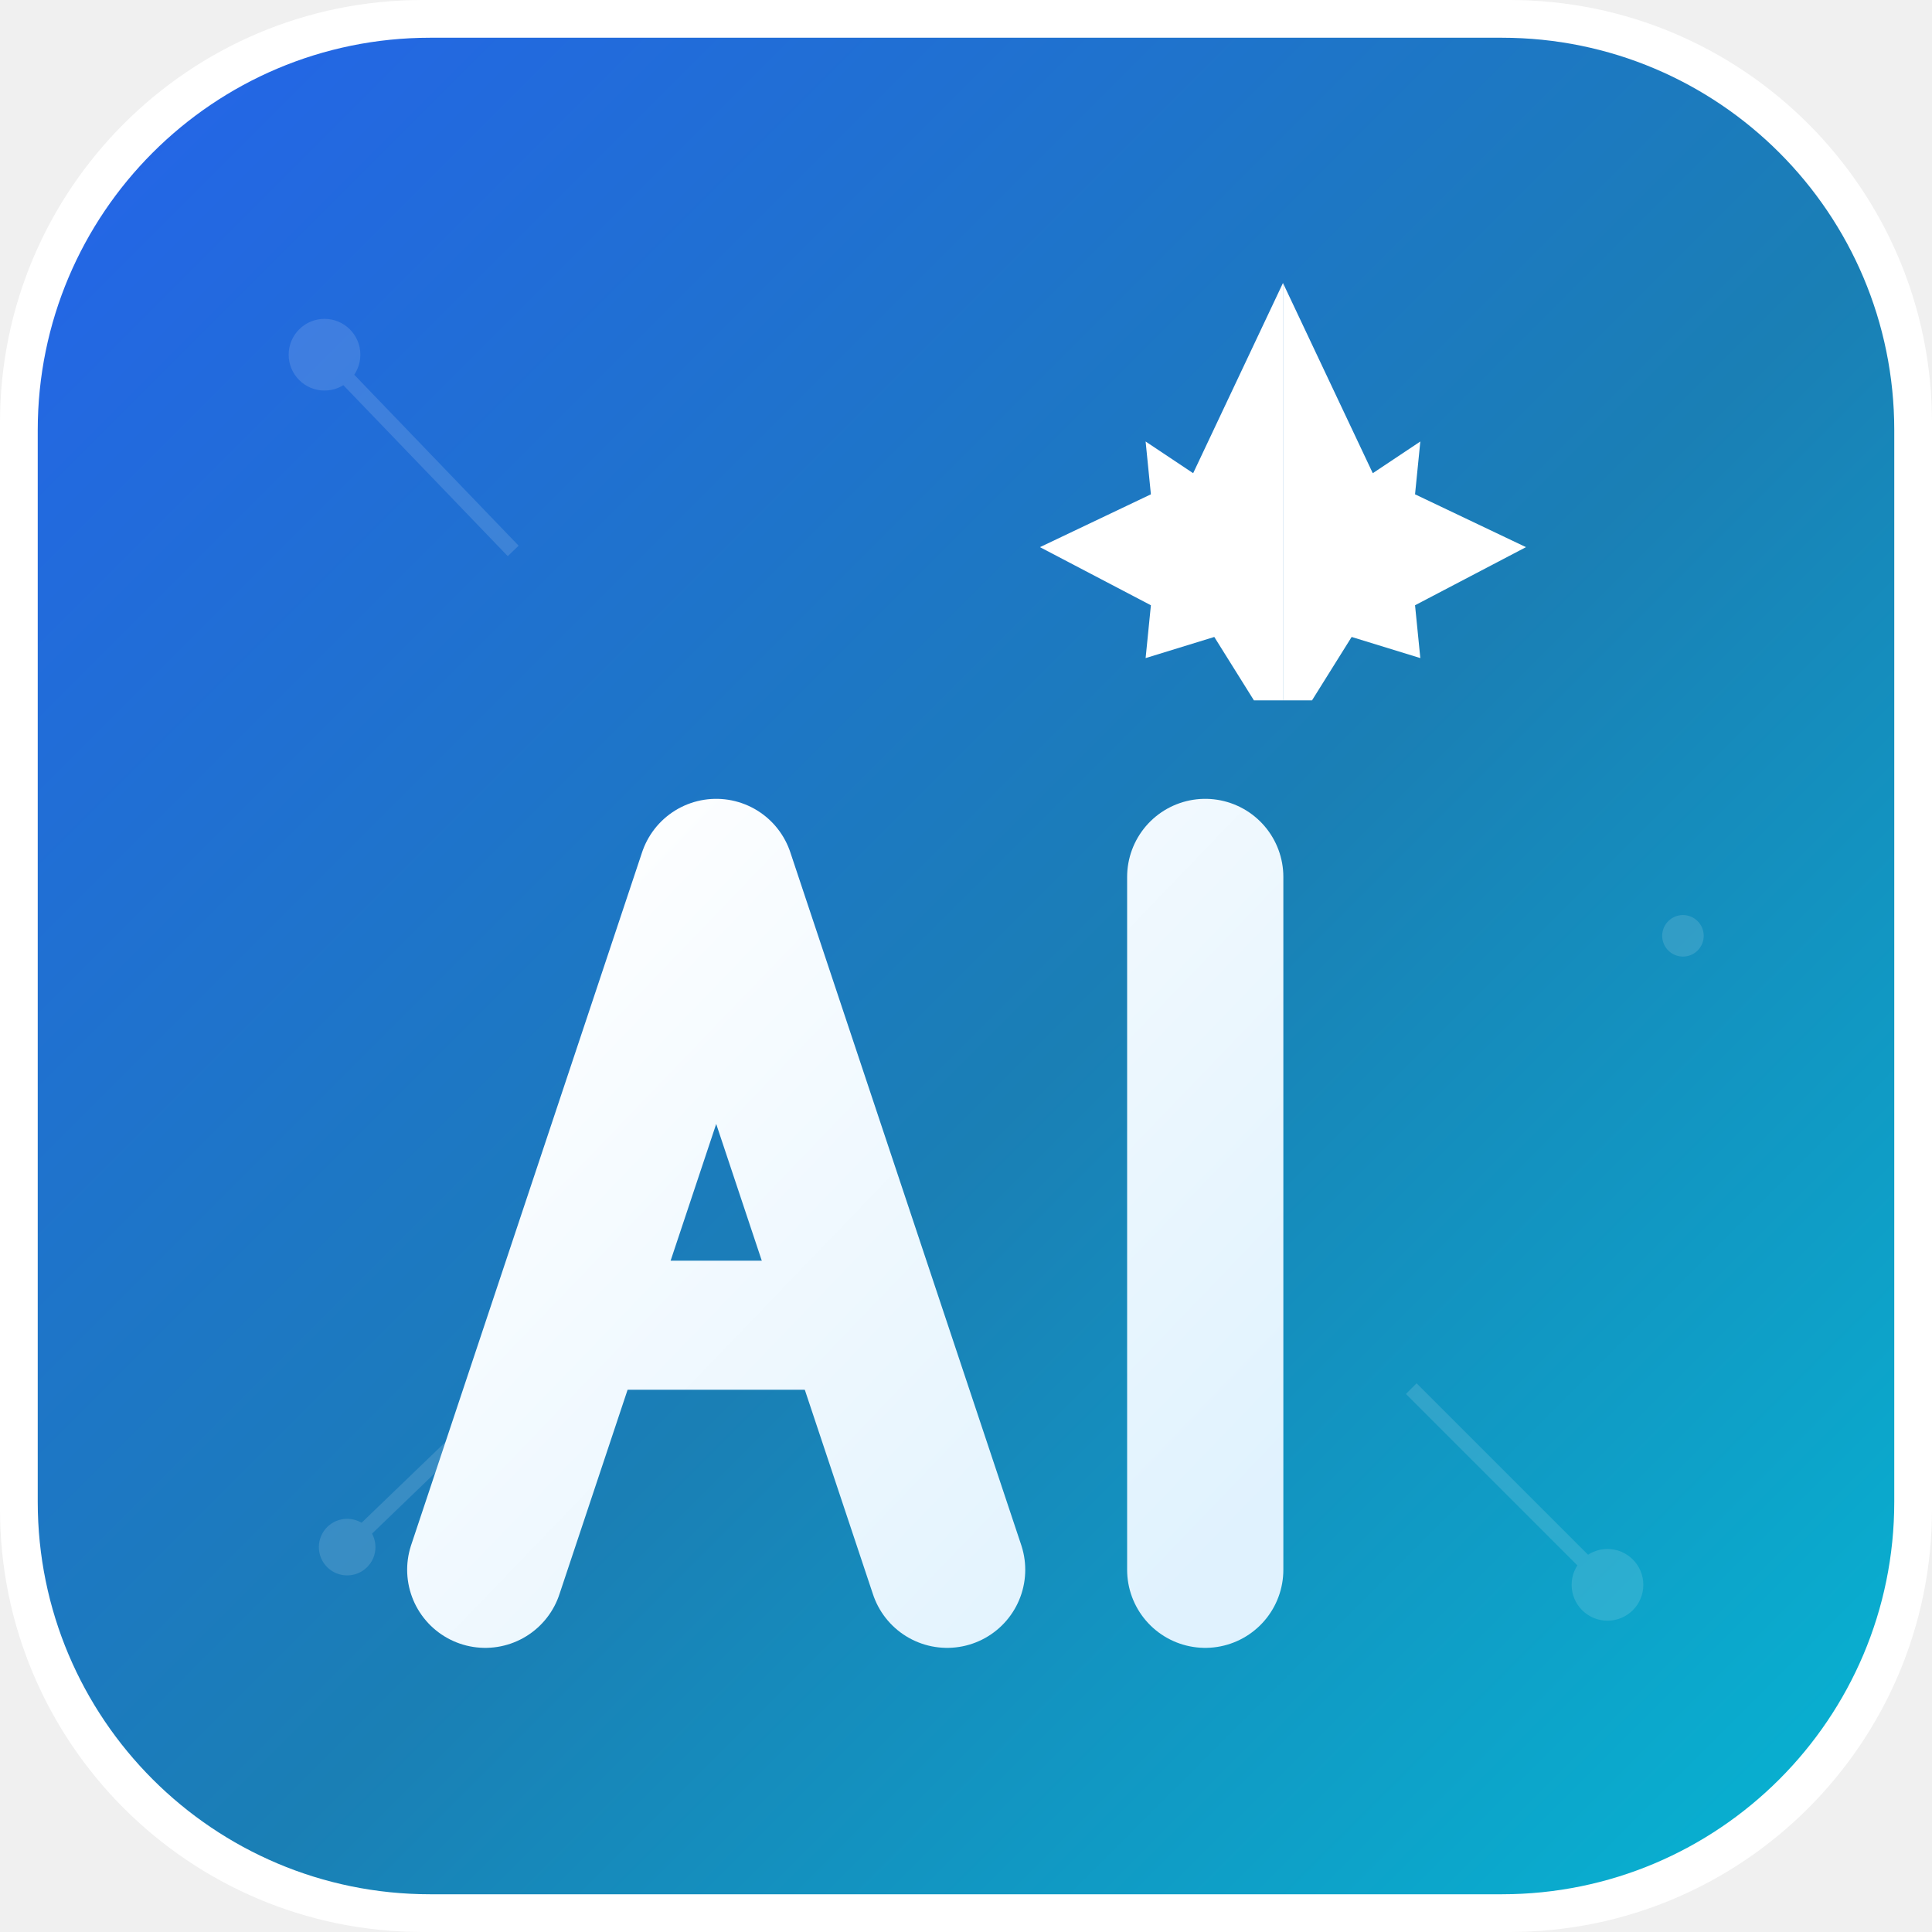
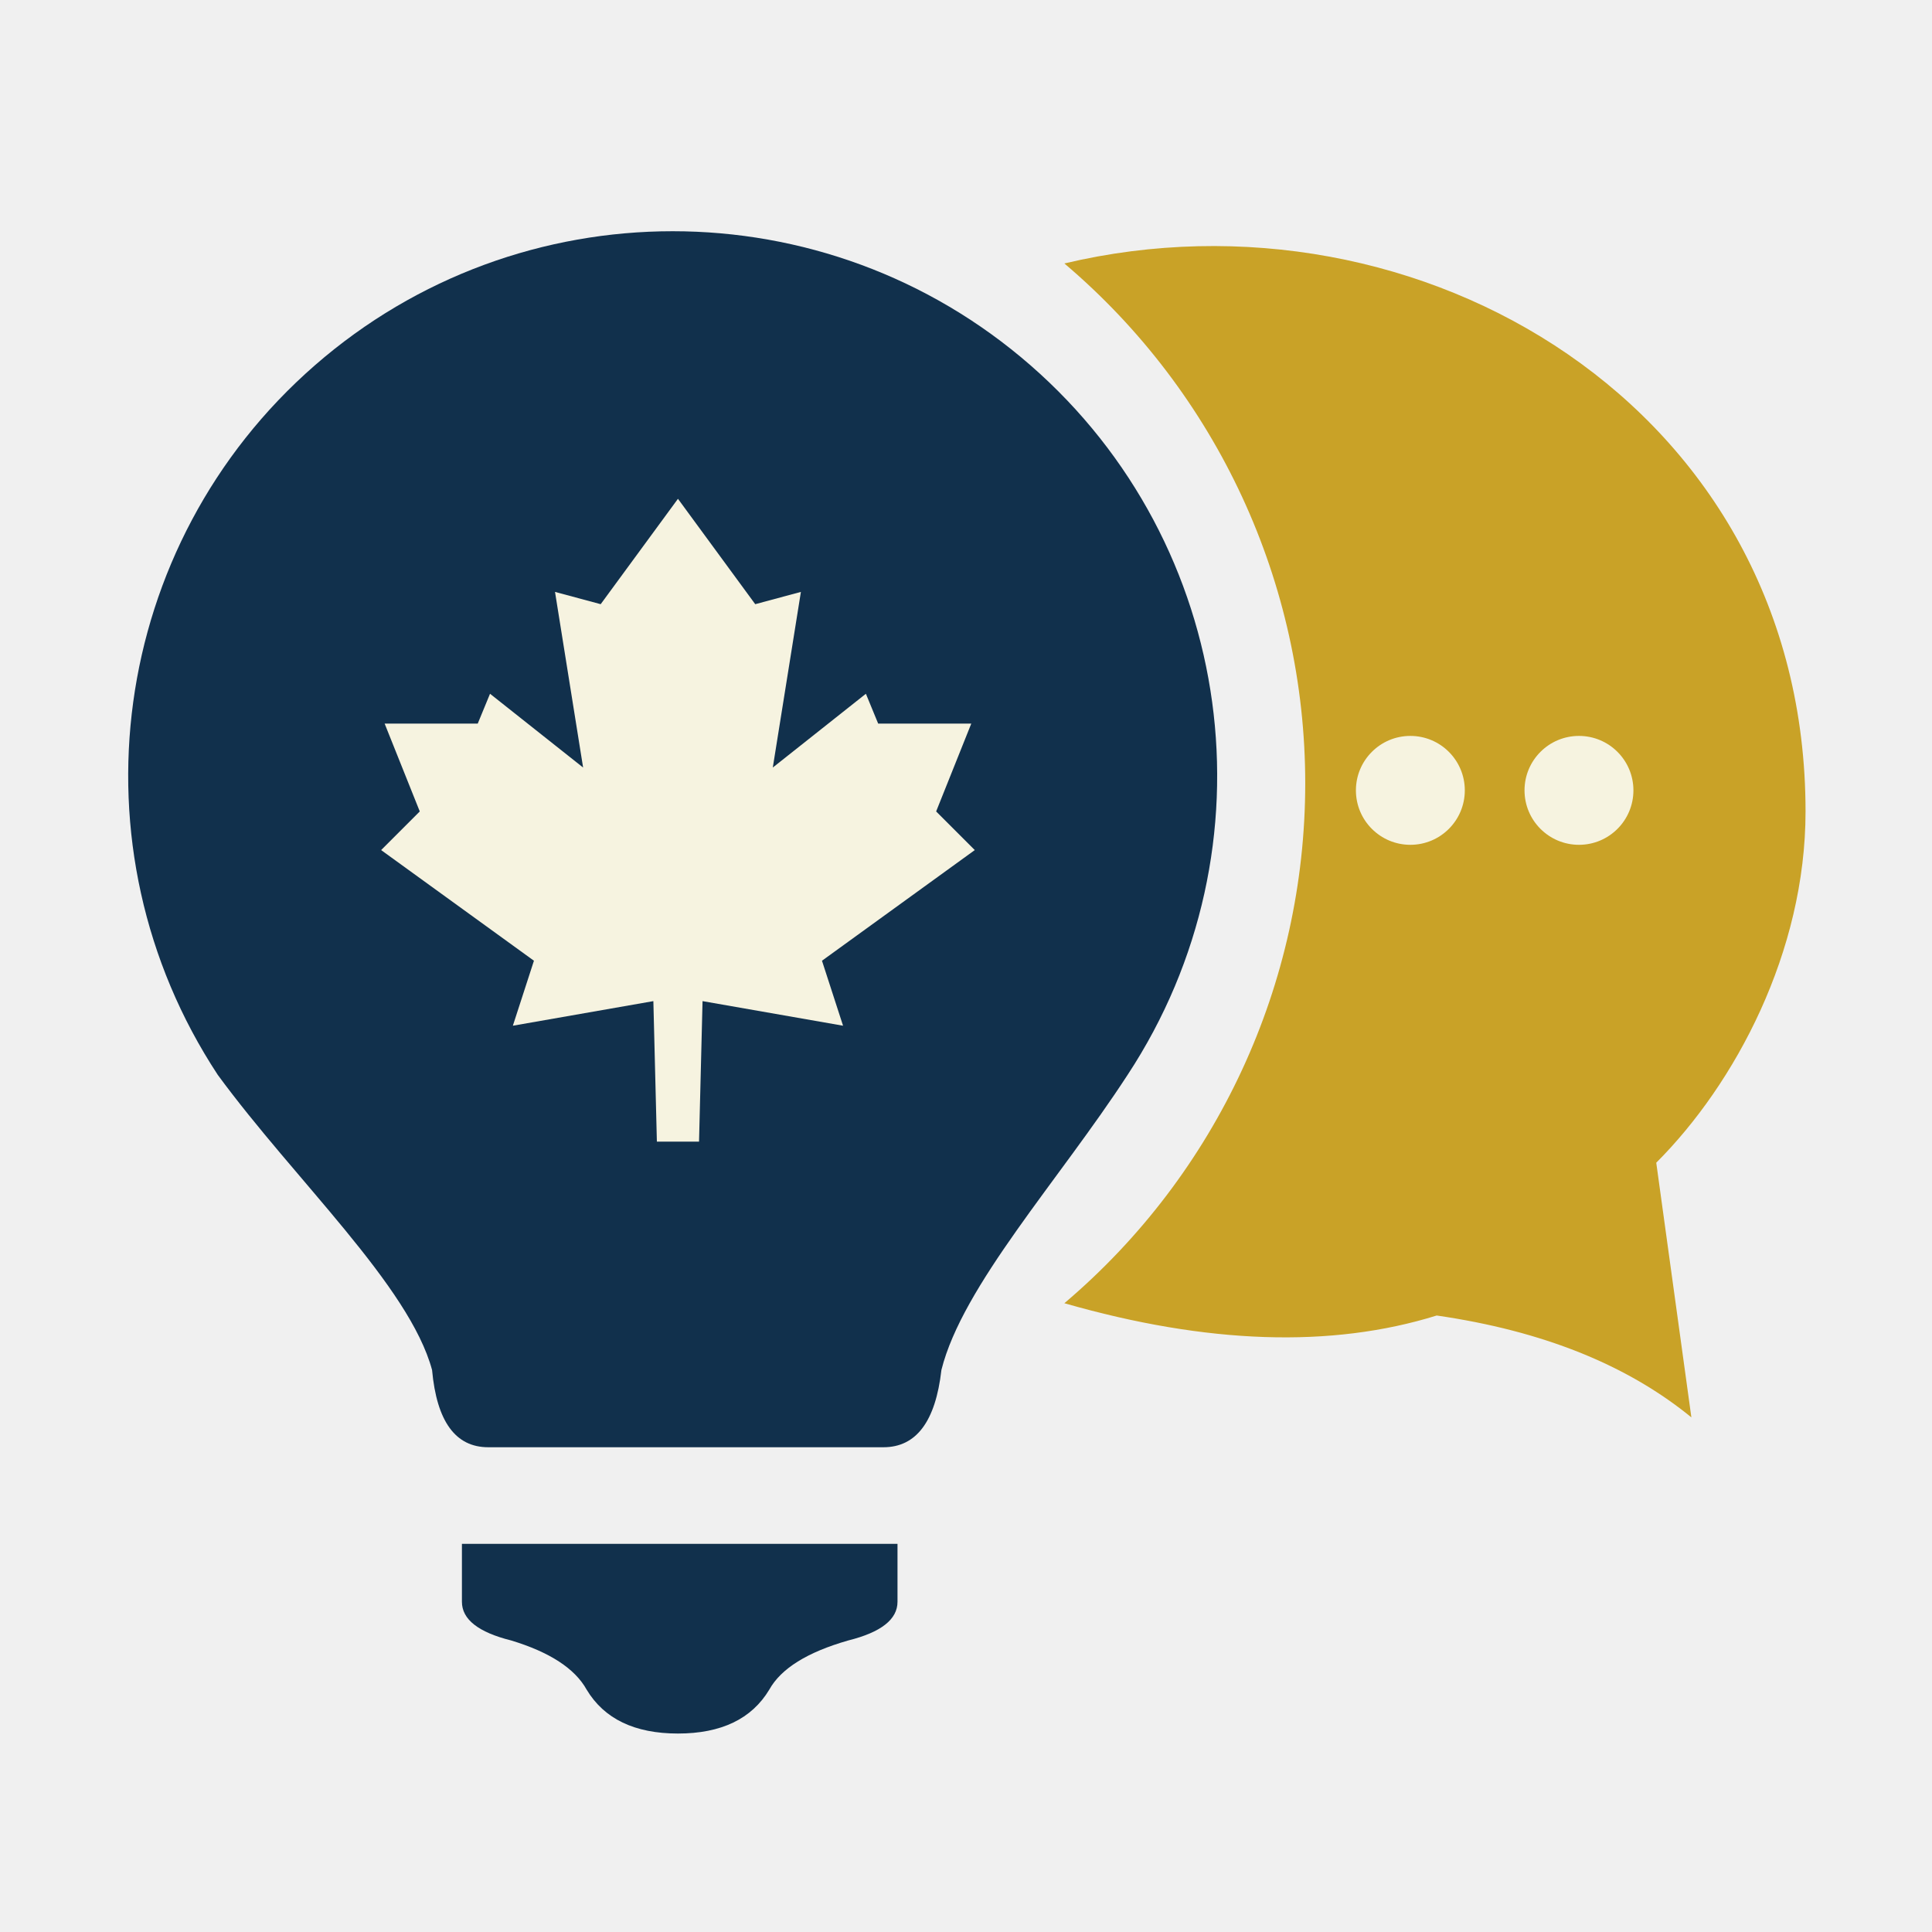
- <svg xmlns="http://www.w3.org/2000/svg" viewBox="0 0 512 512" width="512" height="512" role="img" aria-label="AI Insights">
-   <defs>
-     <linearGradient id="aiTile" x1="0%" y1="0%" x2="100%" y2="100%">
-       <stop offset="0%" stop-color="#2563eb" />
-       <stop offset="55%" stop-color="#1a7fb5" />
-       <stop offset="100%" stop-color="#06b6d4" />
-     </linearGradient>
-     <linearGradient id="aiInk" gradientUnits="userSpaceOnUse" x1="118" y1="168" x2="330" y2="372">
-       <stop offset="0%" stop-color="#ffffff" />
-       <stop offset="100%" stop-color="#e0f2fe" />
-     </linearGradient>
-     <path id="leafHalf" d="M 0 -100 L 34 -28 L 52 -40 L 50 -20 L 92 0 L 50 22 L 52 42 L 26 34 L 11 58 L 0 58 Z" />
-   </defs>
-   <rect width="512" height="512" rx="112" fill="#ffffff" />
-   <rect x="10" y="10" width="492" height="492" rx="104" fill="url(#aiTile)" />
-   <g opacity="0.13" stroke="#ffffff" fill="#ffffff">
-     <line x1="86" y1="94" x2="136" y2="146" stroke-width="4" />
-     <line x1="92" y1="410" x2="146" y2="358" stroke-width="4" />
-     <line x1="426" y1="420" x2="374" y2="368" stroke-width="4" />
-     <circle cx="86" cy="94" r="9" />
-     <circle cx="92" cy="410" r="7" />
-     <circle cx="426" cy="420" r="9" />
-     <circle cx="446" cy="248" r="5" />
-   </g>
-   <g transform="translate(-32,39)">
-     <g transform="translate(256,278) scale(0.9) translate(-256,-278)">
-       <g transform="translate(32,16)" fill="none" stroke="url(#aiInk)" stroke-linecap="round" stroke-linejoin="round">
-         <path d="M118 372 L186 168 L254 372" stroke-width="46" />
-         <path d="M150 300 H222" stroke-width="38" />
-         <path d="M330 168 V372" stroke-width="46" />
-       </g>
-     </g>
-     <g transform="translate(372,106) scale(0.7)" fill="#ffffff">
-       <use href="#leafHalf" />
-       <use href="#leafHalf" transform="scale(-1,1)" />
-     </g>
-   </g>
+ <svg xmlns="http://www.w3.org/2000/svg" viewBox="-28 -112 1100 1100" role="img" aria-label="AI with Robert logo: a lightbulb with a maple leaf and a speech bubble">
+   <path d="M96,500 C140,560 205,620 218,668 Q222,712 250,712 L475,712 Q503,712 508,668 C520,620 575,560 614,500 A310,310 0 1 0 96,500 Z" fill="#11304C" />
+   <path d="M235,767 H483 V800 Q483,815 455,822 Q420,832 410,850 Q395,875 358,875 Q321,875 306,850 Q296,832 263,822 Q235,815 235,800 Z" fill="#11304C" />
+   <path d="M358,172 L402,232 L428,225 L412,325 L465,283 L472,300 L525,300 L505,350 L527,372 L440,435 L452,472 L372,458 L370,538 L346,538 L344,458 L264,472 L276,435 L189,372 L211,350 L191,300 L244,300 L251,283 L304,325 L288,225 L314,232 Z" fill="#F6F3E0" />
+   <path d="M578,38 C780,-10 1000,120 1000,350 C1000,430 960,505 915,550 L935,695 Q880,650 790,637 Q700,665 578,630 A388,388 0 0 0 578,38 Z" fill="#C9A227" />
+   <circle cx="775" cy="338" r="31" fill="#F6F3E0" />
+   <circle cx="871" cy="338" r="31" fill="#F6F3E0" />
</svg>
